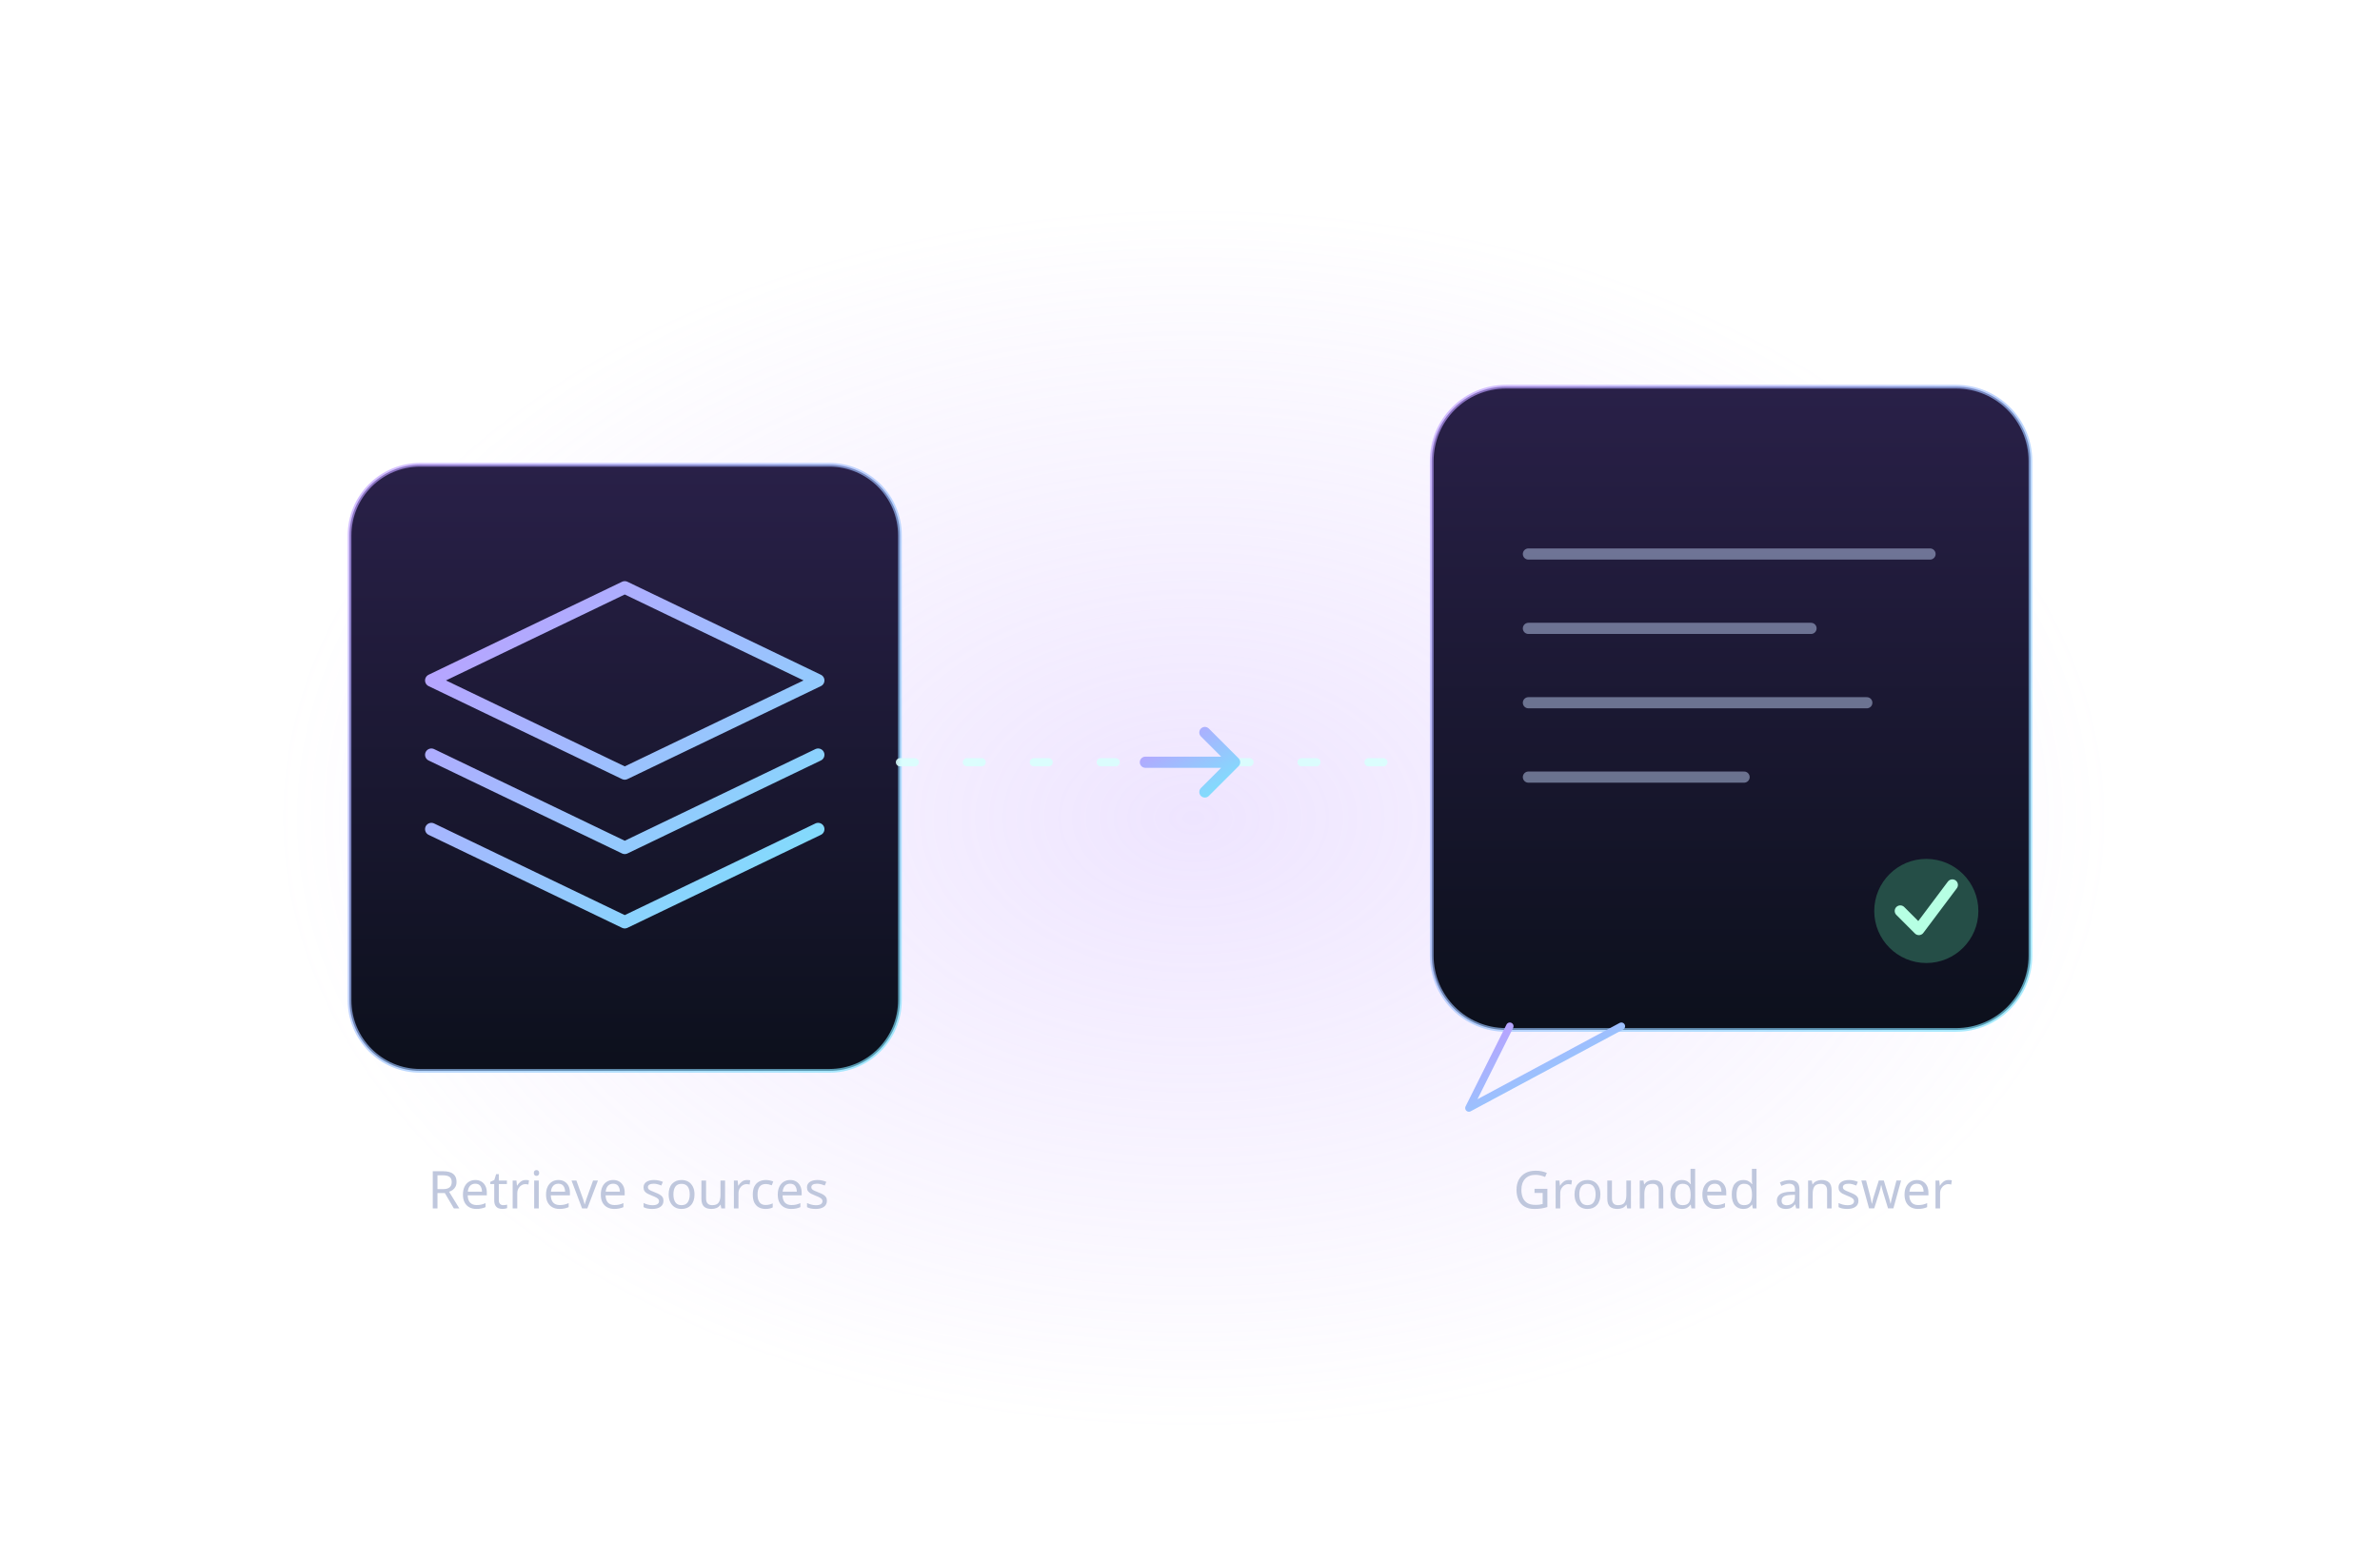
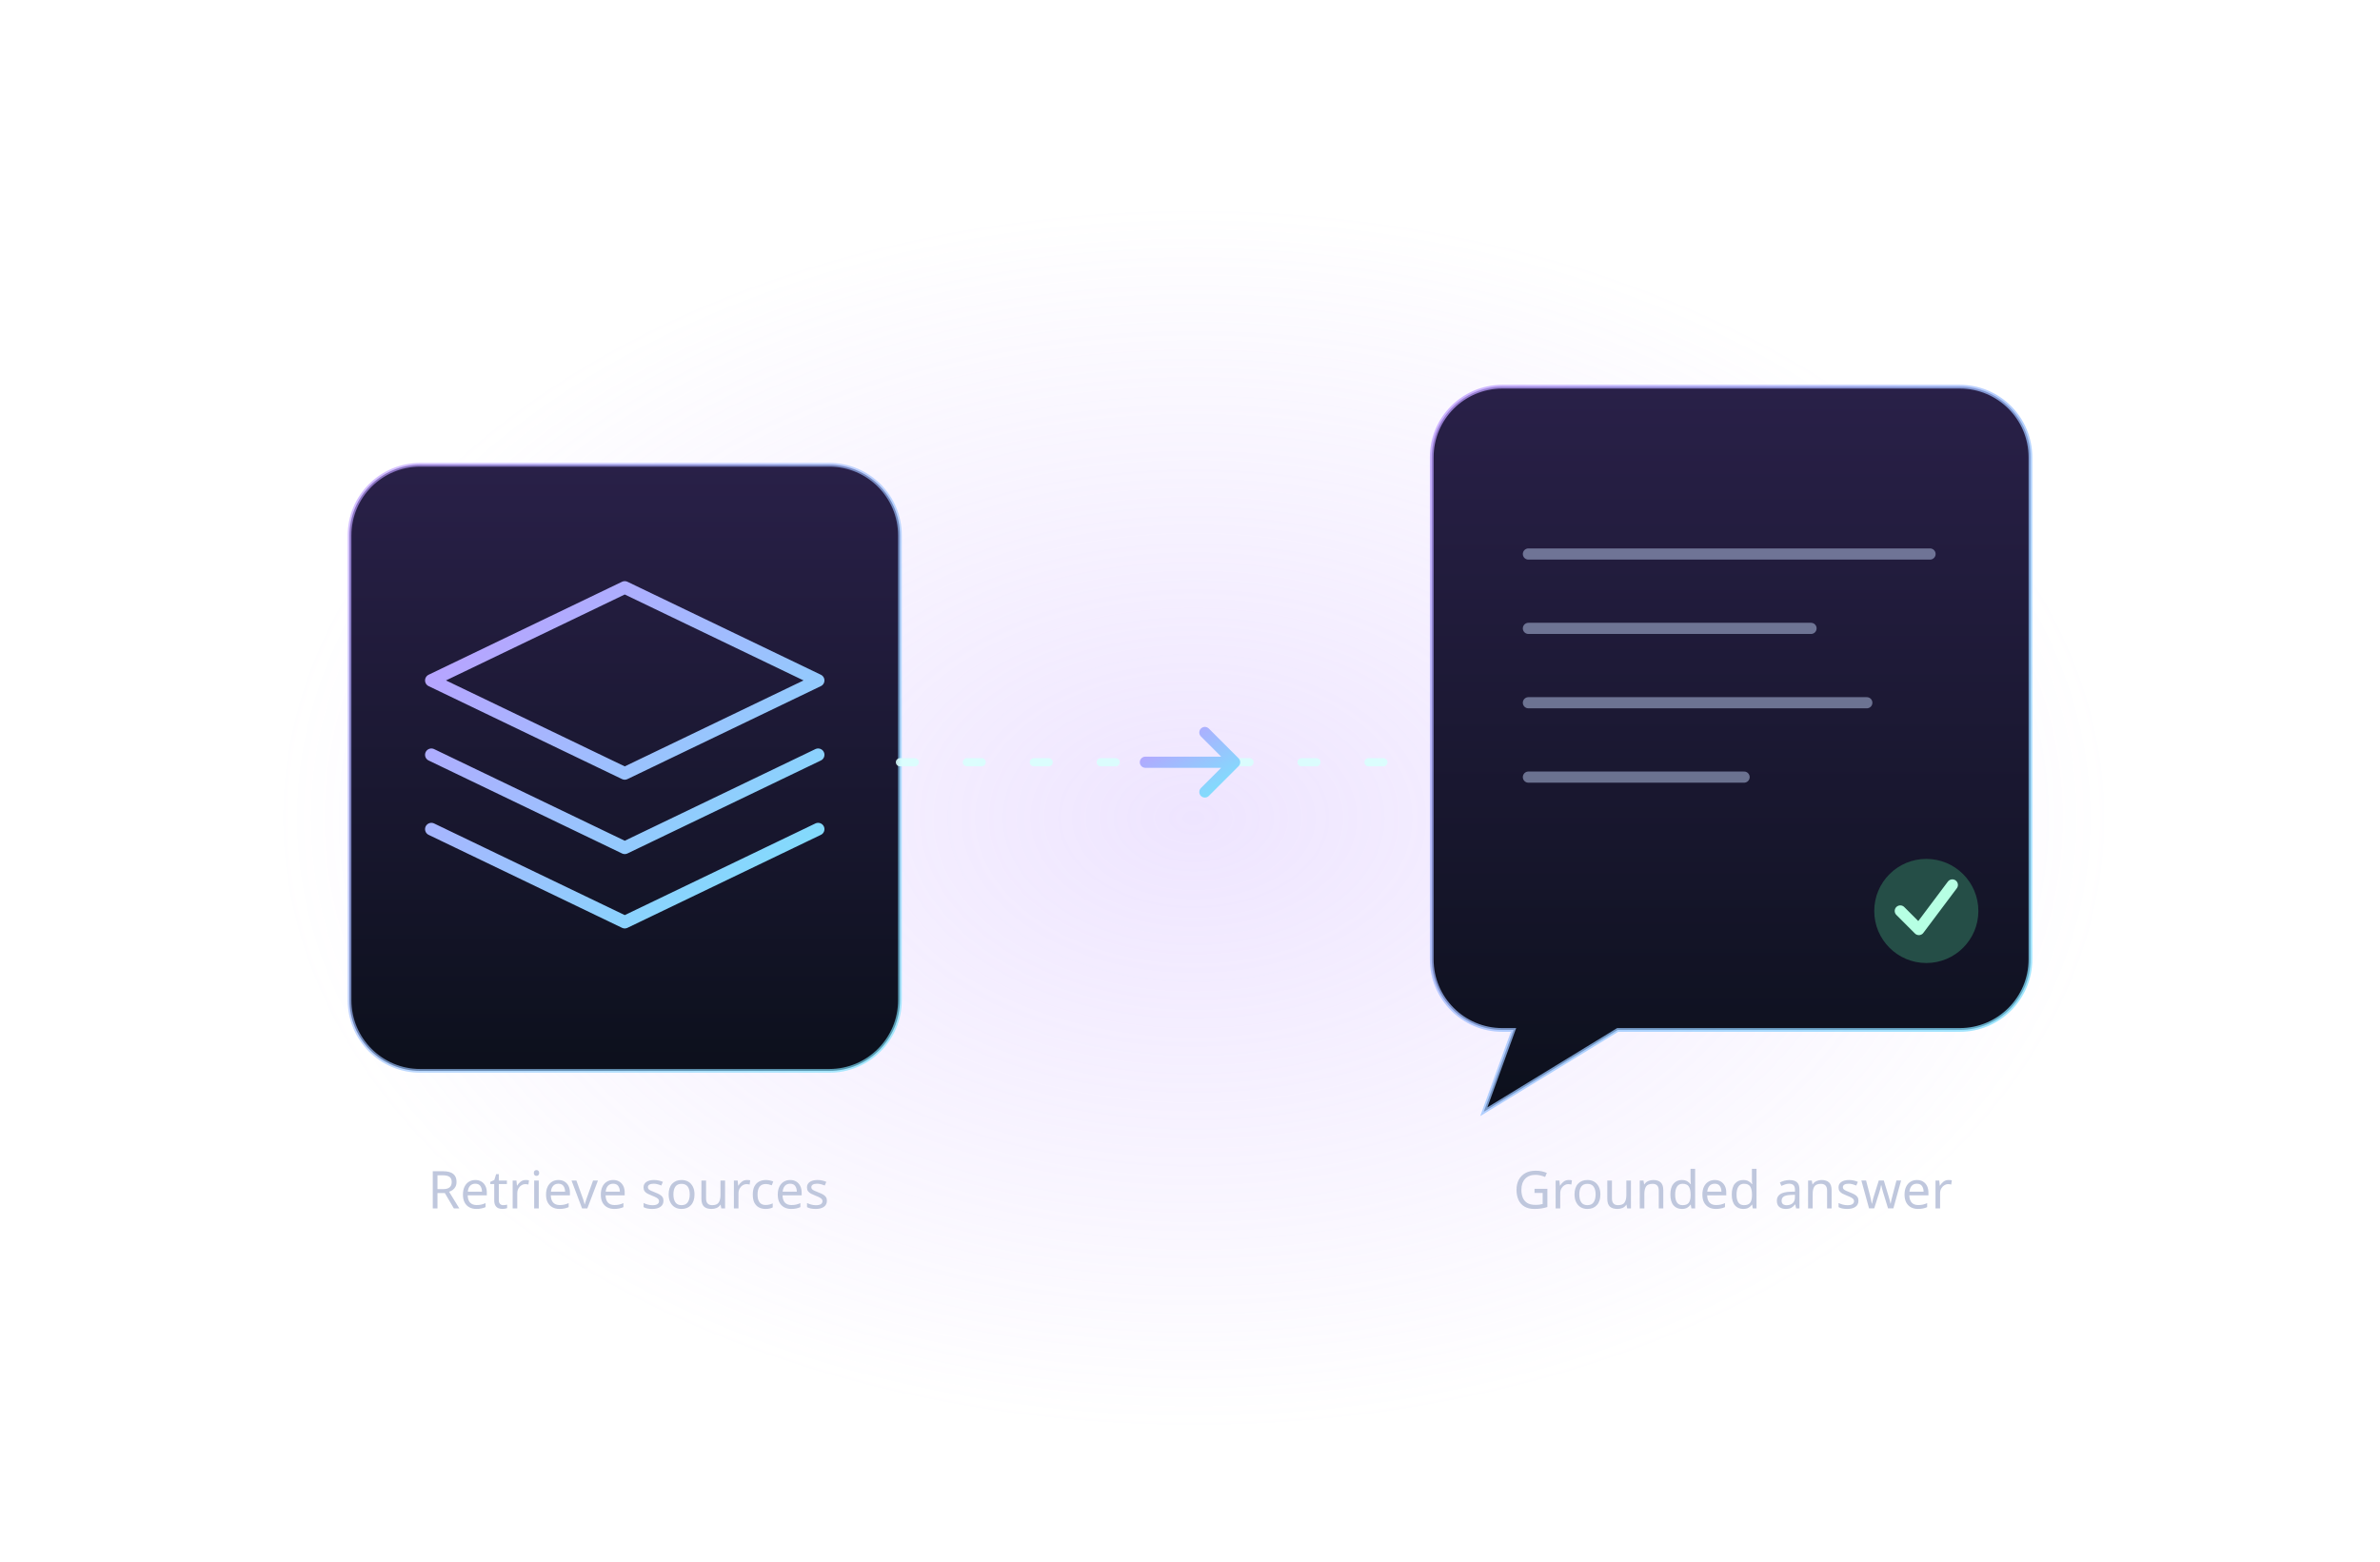
<svg xmlns="http://www.w3.org/2000/svg" viewBox="0 0 640 420" role="img" aria-labelledby="title">
  <defs>
    <linearGradient id="ink" x1="0" y1="0" x2="1" y2="1">
      <stop stop-color="#bf9bff" />
      <stop offset="1" stop-color="#7ae4fc" />
    </linearGradient>
    <linearGradient id="panel" x1="0" y1="0" x2="0" y2="1">
      <stop stop-color="#292048" />
      <stop offset="1" stop-color="#0c101c" />
    </linearGradient>
    <radialGradient id="light">
      <stop stop-color="#bf9bff" stop-opacity=".26" />
      <stop offset="1" stop-color="#bf9bff" stop-opacity="0" />
    </radialGradient>
  </defs>
  <style>
  .label{font:600 18px system-ui,sans-serif;fill:#eff3ff}
  .fine{font:500 14px system-ui,sans-serif;fill:#bfc7dd}
  .pulse{stroke-dasharray:4 14;animation:flow 2.7s linear infinite}
  @keyframes flow{to{stroke-dashoffset:-36}}
  @media(prefers-reduced-motion:reduce){.pulse{animation:none}}
</style>
  <ellipse cx="321" cy="220" rx="248" ry="165" fill="url(#light)" />
  <rect x="94" y="125" width="148" height="163" rx="19" fill="url(#panel)" stroke="url(#ink)" stroke-opacity=".66" opacity="1" />
  <path d="m116 183 52-25 52 25-52 25zm0 20 52 25 52-25m-104 20 52 25 52-25" fill="none" stroke="url(#ink)" stroke-width="3.4" stroke-linecap="round" stroke-linejoin="round" />
  <path d="M242 205H378" fill="none" stroke="#d9fffd" stroke-width="2.2" stroke-linecap="round" stroke-linejoin="round" class="pulse" opacity=".88" />
  <path d="M308 205h24m-8-8 8 8-8 8" fill="none" stroke="url(#ink)" stroke-width="3" stroke-linecap="round" stroke-linejoin="round" />
-   <rect x="385" y="104" width="161" height="173" rx="20" fill="url(#panel)" stroke="url(#ink)" stroke-opacity=".66" opacity="1" />
-   <path d="M406 276l-11 22 41-22" fill="none" stroke="url(#ink)" stroke-width="2" stroke-linecap="round" stroke-linejoin="round" />
+   <path d="M404 104h123a19 19 0 0 1 19 19v135a19 19 0 0 1-19 19h-92l-36 22 8-22h-3a19 19 0 0 1-19-19V123a19 19 0 0 1 19-19Z" fill="url(#panel)" stroke="url(#ink)" stroke-opacity=".75" />
  <path d="M411 149h108" fill="none" stroke="#acb9dc" stroke-width="3" stroke-linecap="round" stroke-linejoin="round" opacity=".56" />
  <path d="M411 169h76" fill="none" stroke="#acb9dc" stroke-width="3" stroke-linecap="round" stroke-linejoin="round" opacity=".56" />
  <path d="M411 189h91" fill="none" stroke="#acb9dc" stroke-width="3" stroke-linecap="round" stroke-linejoin="round" opacity=".56" />
  <path d="M411 209h58" fill="none" stroke="#acb9dc" stroke-width="3" stroke-linecap="round" stroke-linejoin="round" opacity=".56" />
  <circle cx="518" cy="245" r="14" fill="#254e47" opacity="1" />
  <path d="m511 245 5 5 9-12" fill="none" stroke="#b6ffe3" stroke-width="3" stroke-linecap="round" stroke-linejoin="round" />
  <text x="169" y="325" text-anchor="middle" class="fine">Retrieve sources</text>
  <text x="466" y="325" text-anchor="middle" class="fine">Grounded answer</text>
</svg>
